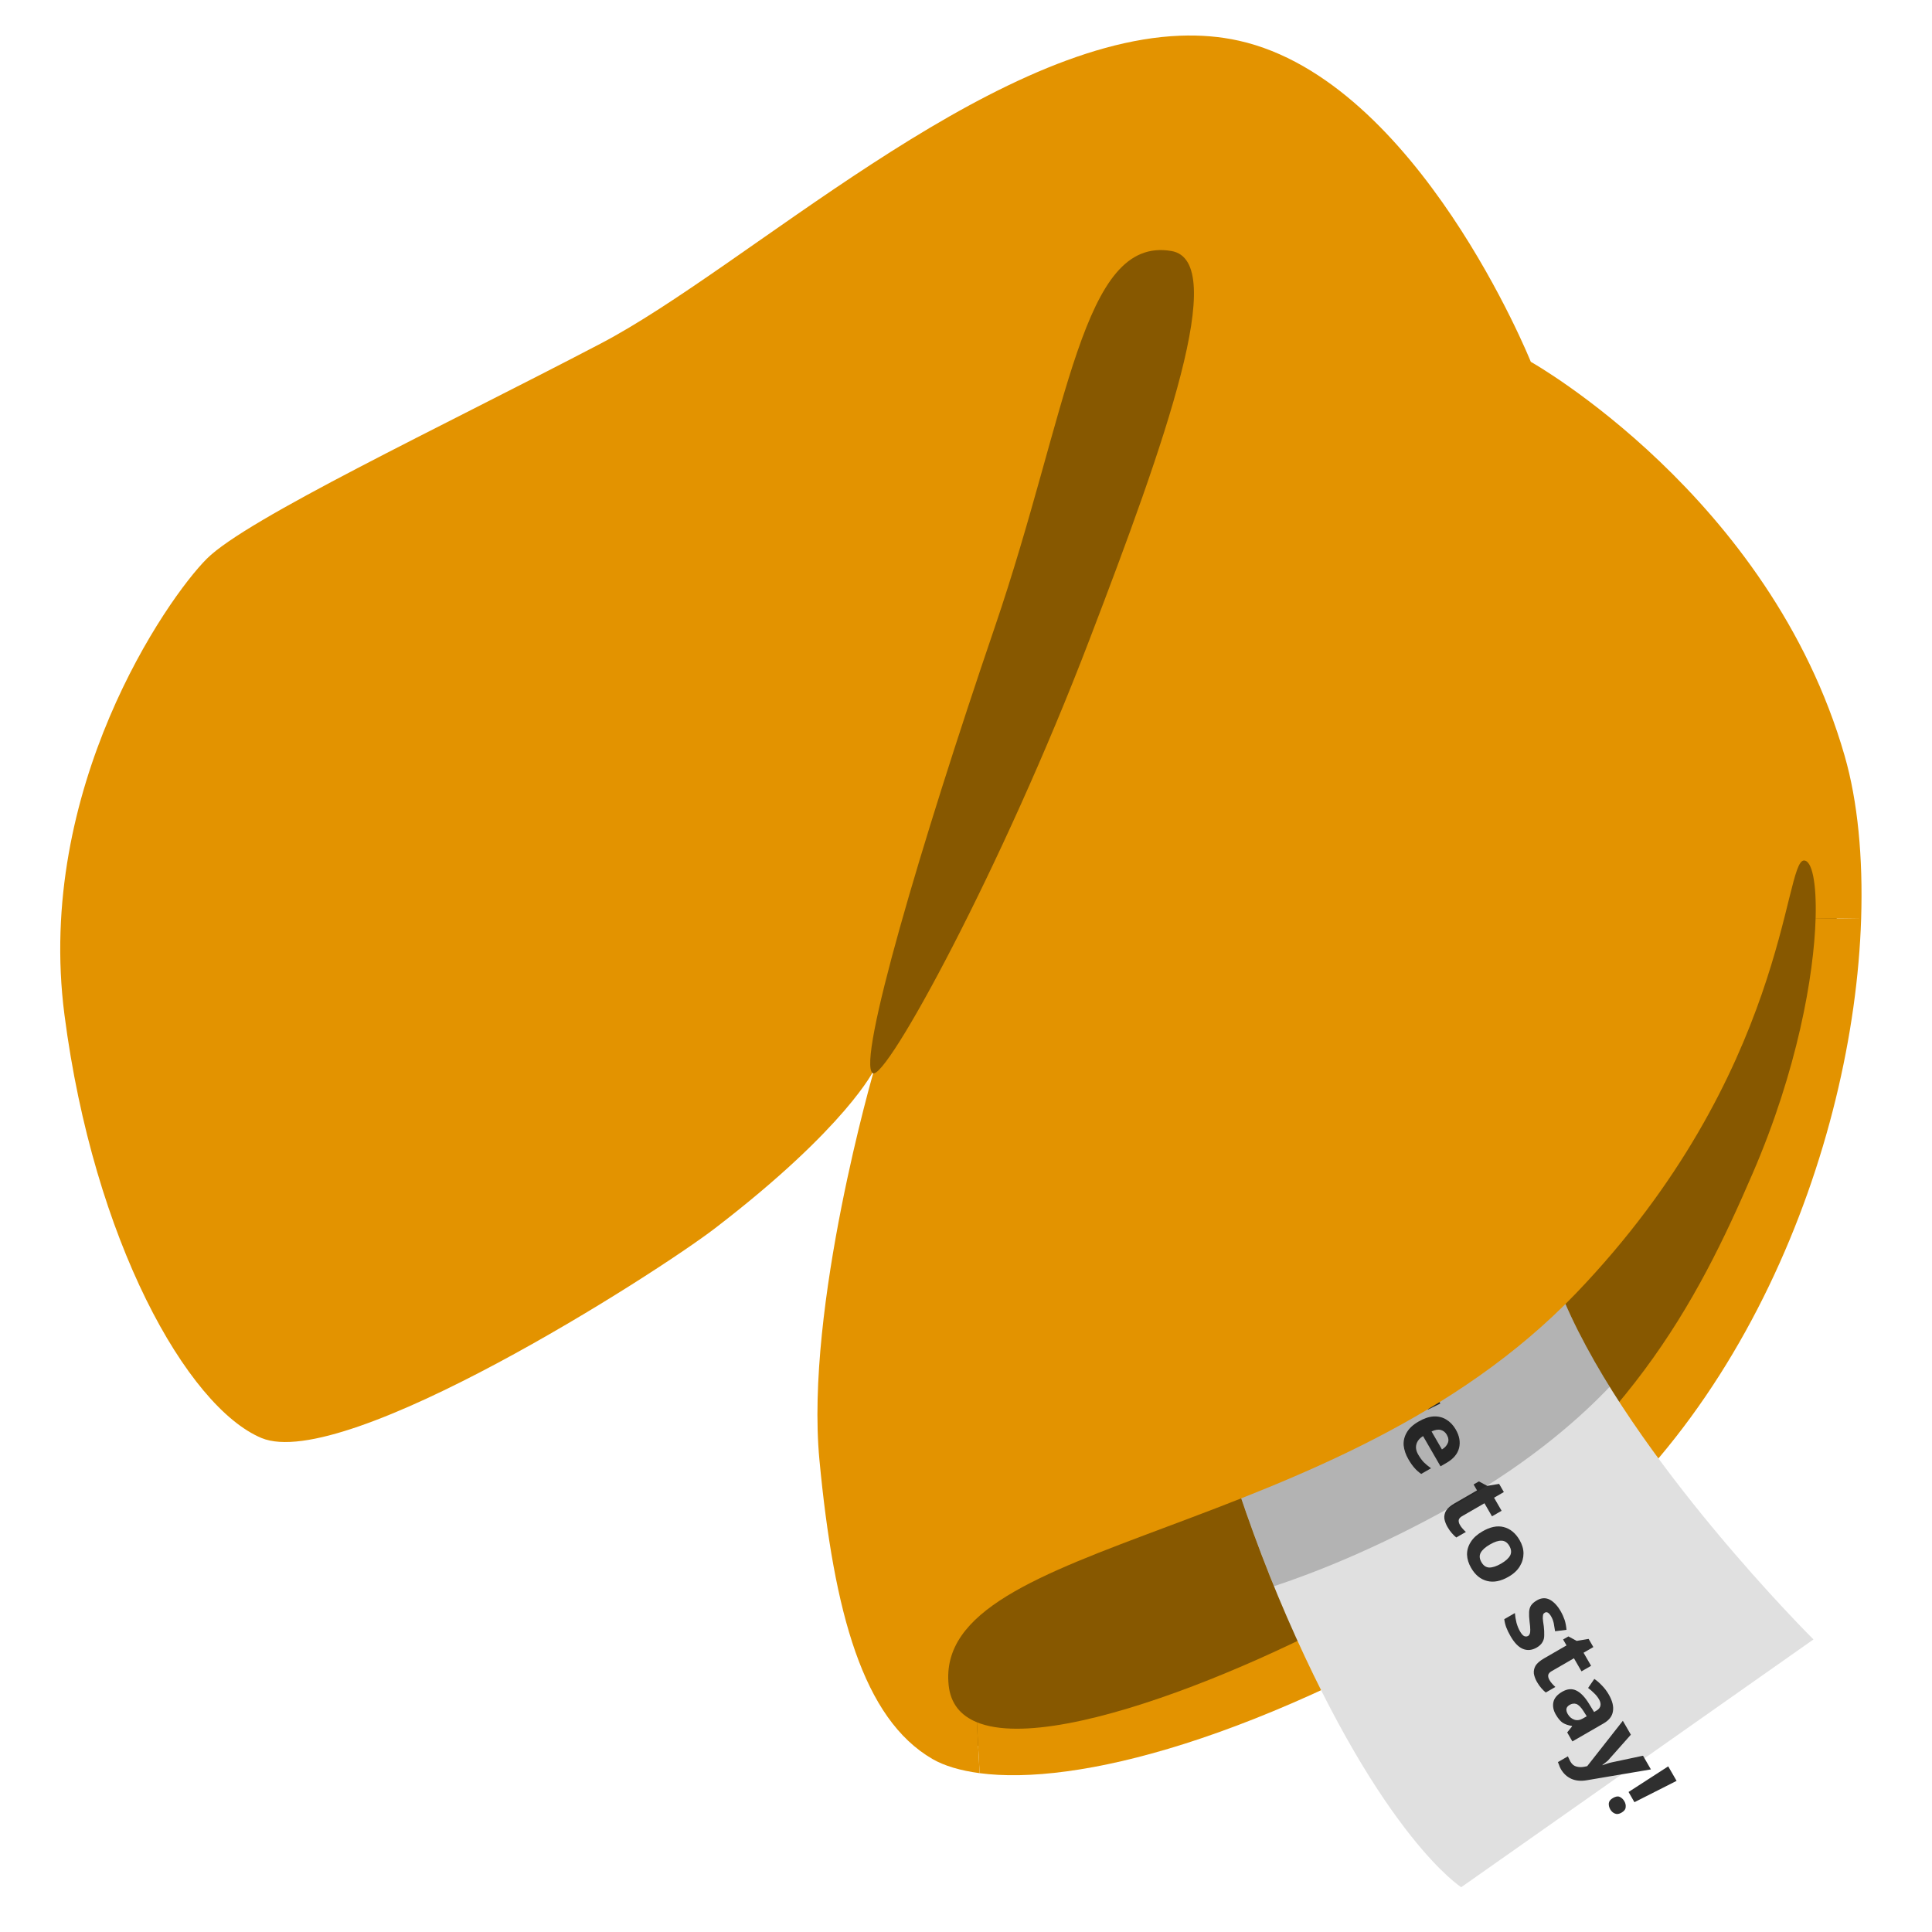
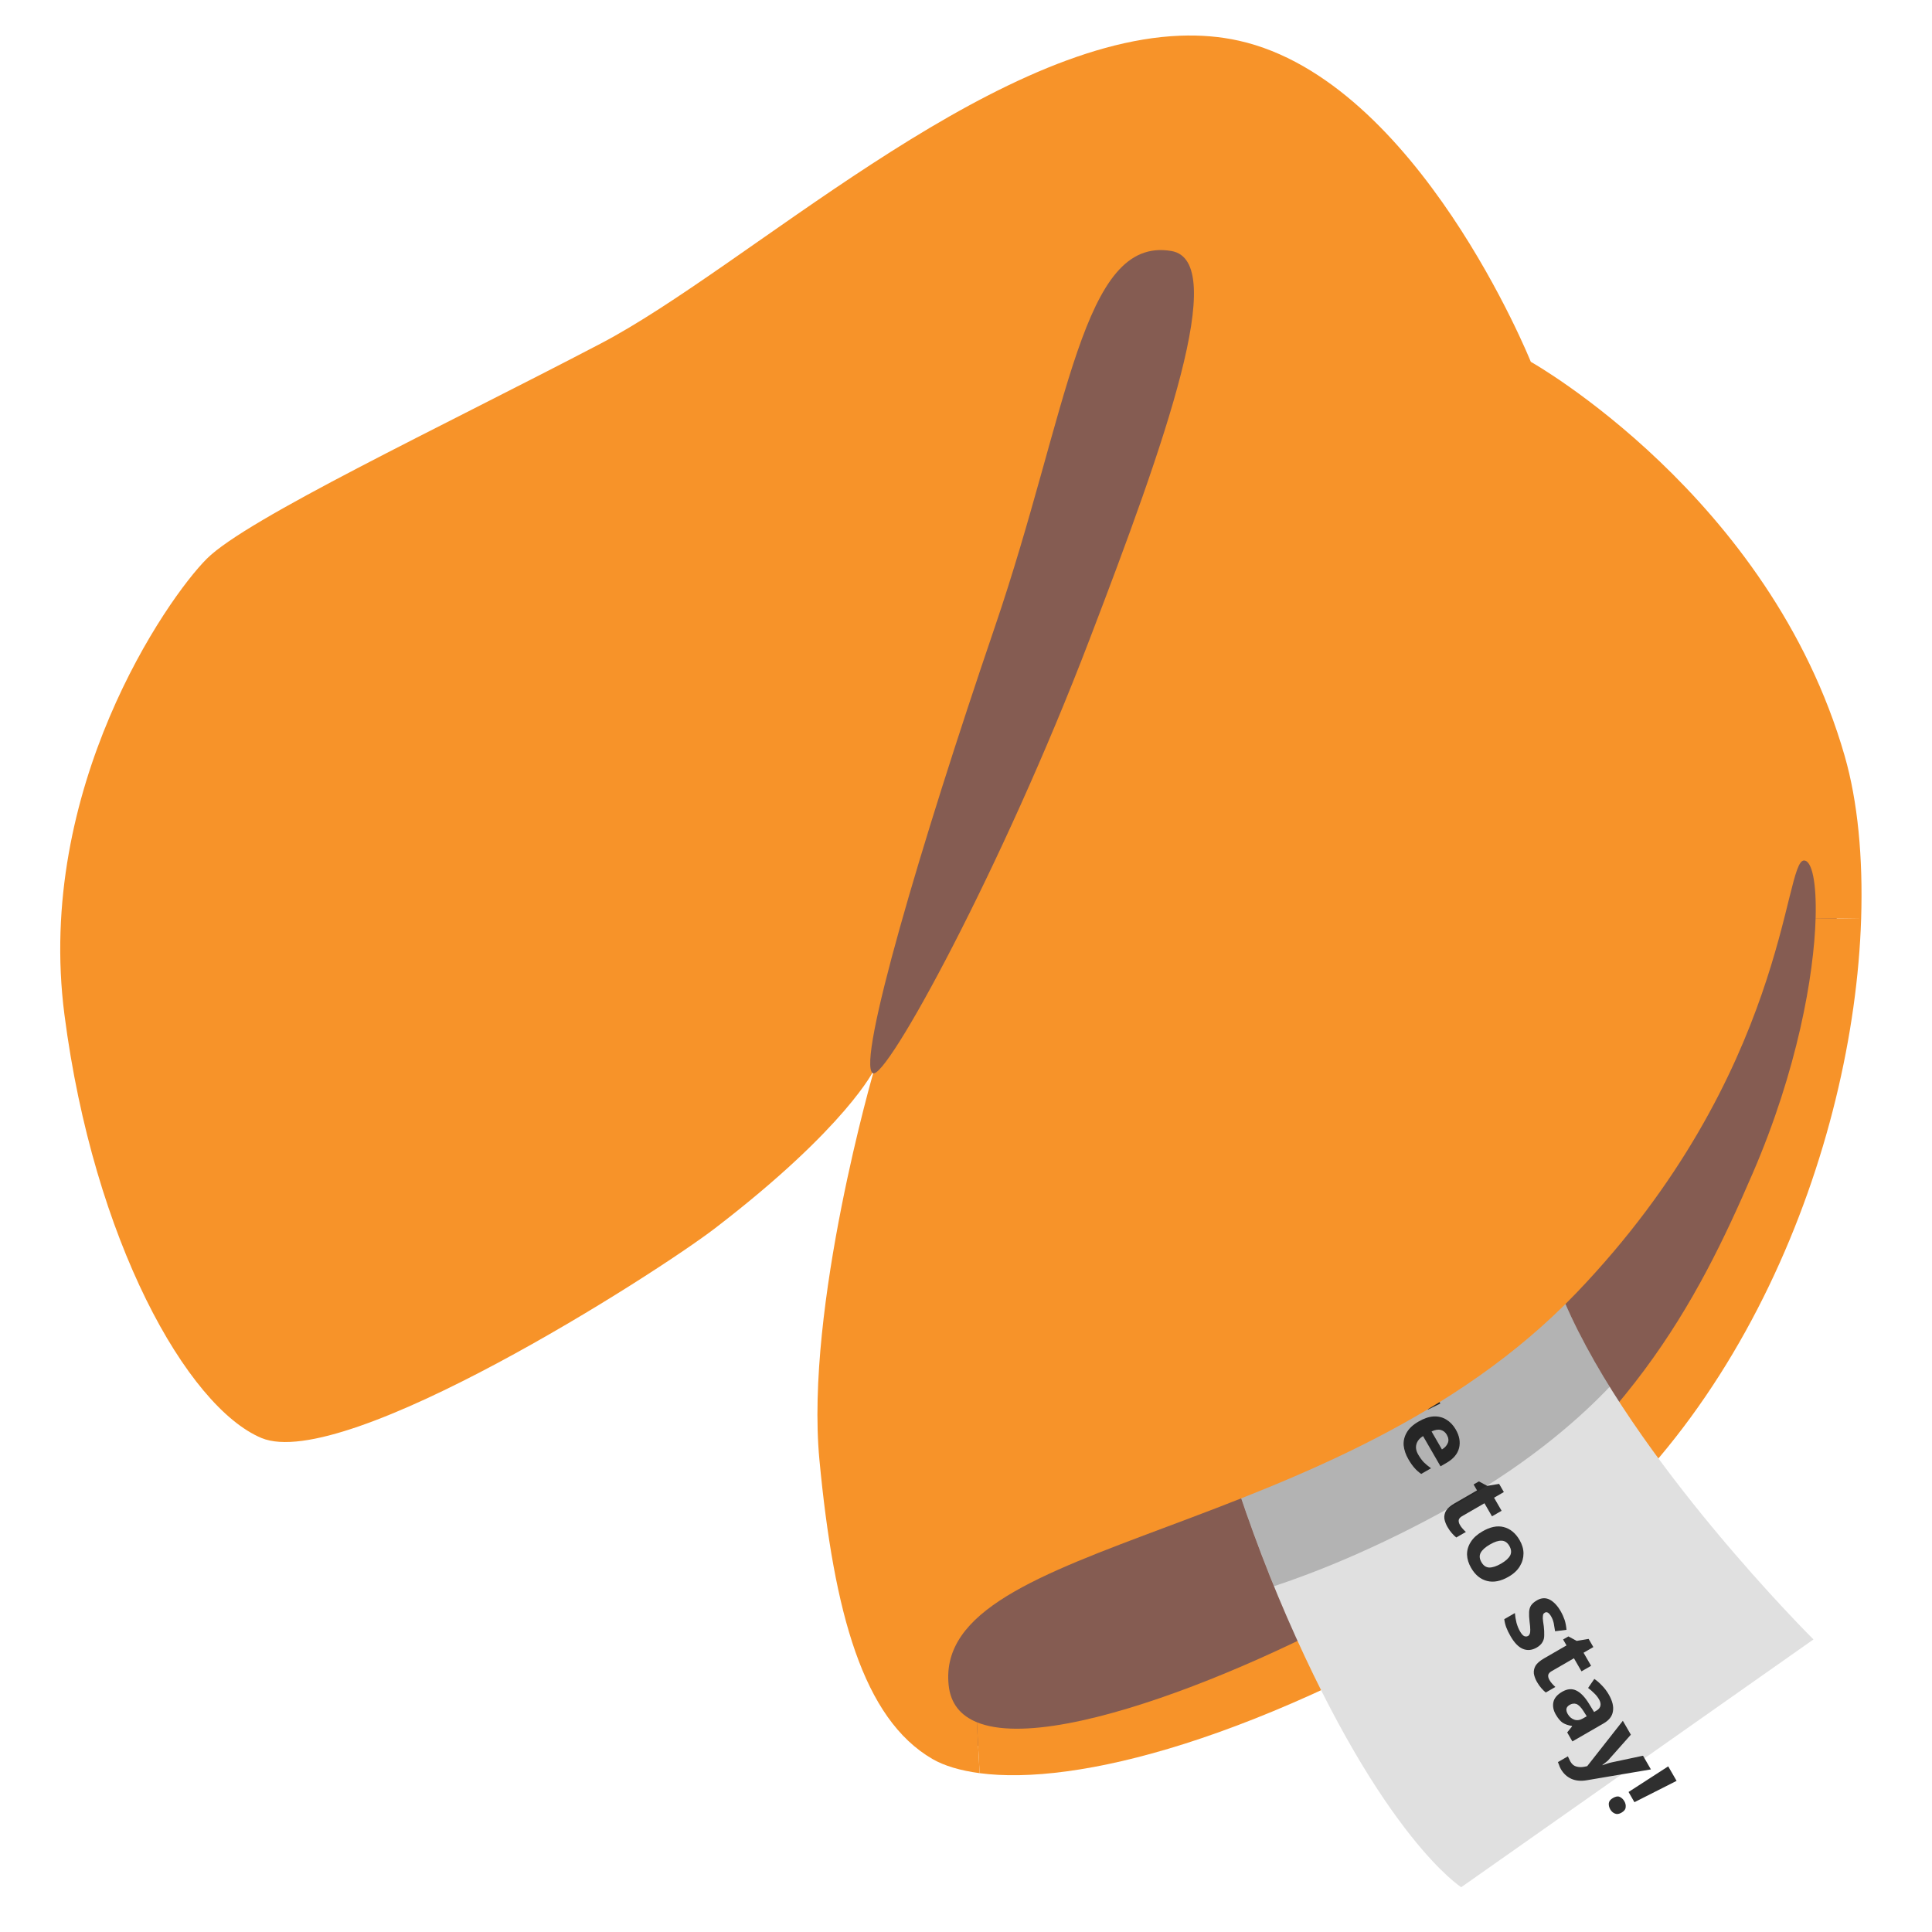
<svg xmlns="http://www.w3.org/2000/svg" version="1.1" id="Layer_2" x="0px" y="0px" viewBox="0 0 128 128" style="enable-background:new 0 0 128 128;" xml:space="preserve">
  <defs id="defs20095" />
-   <path style="fill:#875800;stroke:none;stroke-width:151;stroke-linecap:round;fill-opacity:1" d="m 115.846,52.839 -56.173,50.839 3.334,12.168 13.501,-1.333 12.835,-5.001 21.002,-16.002 9.668,-18.002 2,-17.502 -3.167,-5.501 z" id="path20292" />
-   <path id="path20042" style="fill:#e39300;fill-opacity:1" d="M 120.289 60.836 C 120.179 64.653 119.068 70.907 116.131 77.711 C 112.401 86.361 107.81 95.19 94.75 103.84 C 87.193 108.842 70.368 116.418 64.721 114.104 L 64.902 117.477 C 71.174 118.312 83.28 115.455 99.73 105.42 C 115.339 95.899 122.823 75.914 123.305 60.877 L 120.289 60.836 z " />
+   <path style="fill:#855c52;stroke:none;stroke-width:151;stroke-linecap:round;fill-opacity:1" d="m 115.846,52.839 -56.173,50.839 3.334,12.168 13.501,-1.333 12.835,-5.001 21.002,-16.002 9.668,-18.002 2,-17.502 -3.167,-5.501 z" id="path20292" />
+   <path id="path20042" style="fill:#f79329;fill-opacity:1" d="M 120.289 60.836 C 120.179 64.653 119.068 70.907 116.131 77.711 C 112.401 86.361 107.81 95.19 94.75 103.84 C 87.193 108.842 70.368 116.418 64.721 114.104 L 64.902 117.477 C 71.174 118.312 83.28 115.455 99.73 105.42 C 115.339 95.899 122.823 75.914 123.305 60.877 L 120.289 60.836 z " />
  <path style="fill:#e0e0e0;fill-opacity:1;stroke:none;stroke-width:151;stroke-linecap:round" d="m 76.773,76.981 c 0,0 2.122,15.52 8.486,30.144 6.365,14.624 11.551,17.907 11.551,17.907 l 23.337,-16.415 c 0,0 -12.022,-11.938 -16.501,-22.384 C 99.167,75.788 97.753,69.52 97.753,69.52 Z" id="path27863" />
  <radialGradient id="SVGID_1_" cx="68.48" cy="46.925" r="67.732" gradientTransform="matrix(0.7977 0.6031 -0.7218 0.9547 47.7291 -39.1749)" gradientUnits="userSpaceOnUse">
    <stop offset="0.384" style="stop-color:#F7C876;stop-opacity:0" id="stop20044" />
    <stop offset="0.477" style="stop-color:#F6C269;stop-opacity:0.328" id="stop20046" />
    <stop offset="0.649" style="stop-color:#F3B346;stop-opacity:0.938" id="stop20048" />
    <stop offset="0.667" style="stop-color:#F3B142" id="stop20050" />
  </radialGradient>
  <radialGradient id="SVGID_2_" cx="27.287" cy="37.298" r="41.439" gradientTransform="matrix(0.5121 0.8589 -1.469 0.8759 68.1016 -18.8088)" gradientUnits="userSpaceOnUse">
    <stop offset="0.562" style="stop-color:#F7C876" id="stop20055" />
    <stop offset="0.644" style="stop-color:#F6BE5F" id="stop20057" />
    <stop offset="0.738" style="stop-color:#F5B74D" id="stop20059" />
    <stop offset="0.837" style="stop-color:#F4B242" id="stop20061" />
    <stop offset="0.949" style="stop-color:#F4B13F" id="stop20063" />
  </radialGradient>
  <linearGradient id="SVGID_3_" gradientUnits="userSpaceOnUse" x1="53.986" y1="52.014" x2="88.147" y2="44.174">
    <stop offset="0" style="stop-color:#F4B13F;stop-opacity:0" id="stop20068" />
    <stop offset="1" style="stop-color:#F4B13F" id="stop20070" />
  </linearGradient>
  <radialGradient id="SVGID_4_" cx="106.133" cy="32.148" r="13.813" gradientUnits="userSpaceOnUse">
    <stop offset="0" style="stop-color:#F3B142" id="stop20081" />
    <stop offset="0.282" style="stop-color:#F4B54C;stop-opacity:0.718" id="stop20083" />
    <stop offset="0.756" style="stop-color:#F6C166;stop-opacity:0.244" id="stop20085" />
    <stop offset="1" style="stop-color:#F7C876;stop-opacity:0" id="stop20087" />
  </radialGradient>
  <text xml:space="preserve" style="font-weight:600;font-size:6.552px;font-family:DynaPuff;-inkscape-font-specification:'DynaPuff Semi-Bold';font-variant-numeric:ordinal;fill:#2f2f2f;fill-opacity:1;stroke:none;stroke-width:151;stroke-linecap:round" id="text28910" y="-32.532" x="80.555" transform="rotate(60)">
    <tspan id="tspan28908" x="80.555" y="-32.532" style="font-style:normal;font-variant:normal;font-weight:bold;font-stretch:normal;font-family:'Comic Neue';-inkscape-font-specification:'Comic Neue Bold';fill:#2f2f2f;fill-opacity:1;stroke-width:151">The blob is here to stay!</tspan>
  </text>
  <path id="path34489" style="fill:#000000;fill-opacity:1;stroke:none;stroke-width:151;stroke-linecap:round;opacity:0.2" d="M 101.545 81.055 L 79.113 88.58 C 80.312 93.421 82.037 99.262 84.41 105.088 C 86.661 104.347 91.046 102.712 96.428 99.678 C 101.653 96.732 104.984 93.634 106.65 91.875 C 105.486 89.997 104.444 88.093 103.646 86.234 C 102.839 84.351 102.163 82.654 101.545 81.055 z " />
-   <path id="path27973" style="fill:#e39300;fill-opacity:1" d="M 78.189 2.365 C 65.284 2.86 49.434 17.721 39.801 22.76 C 29.171 28.32 16.359 34.36 13.699 37.02 C 11.039 39.68 2.33 52.25 4.27 67.23 C 6.21 82.21 12.41 93.21 17.32 95.27 C 22.82 97.57 43.391 84.429 47.381 81.369 C 56.121 74.659 57.92 70.859 57.92 70.859 C 57.92 70.859 53.329 86.571 54.289 96.721 C 55.249 106.871 57.189 113.879 61.779 116.539 C 62.56 116.991 63.618 117.305 64.902 117.477 L 64.721 114.104 C 63.65 113.665 62.977 112.876 62.85 111.641 C 61.83 101.801 88.64 102.14 104.42 85.68 C 118.45 71.05 118.16 57.01 119.52 57.01 C 120.042 57.01 120.358 58.455 120.289 60.836 L 123.305 60.877 C 123.435 56.819 123.084 53.101 122.211 50.07 C 117.261 32.87 101.42 23.971 101.42 23.971 C 101.42 23.971 93.94 5.359 82.09 2.699 C 80.828 2.416 79.525 2.314 78.189 2.365 z " />
-   <path style="fill:#875800;fill-opacity:1" d="M77.61,16.63c-5.94-1.02-6.79,10.52-11.71,24.94c-4.92,14.42-9.15,28.82-8.08,29.53  c0.86,0.57,8.59-13.62,14.36-28.72C77.22,29.22,81.46,17.29,77.61,16.63z" id="path20079" />
+   <path id="path27973" style="fill:#f79329;fill-opacity:1" d="M 78.189 2.365 C 65.284 2.86 49.434 17.721 39.801 22.76 C 29.171 28.32 16.359 34.36 13.699 37.02 C 11.039 39.68 2.33 52.25 4.27 67.23 C 6.21 82.21 12.41 93.21 17.32 95.27 C 22.82 97.57 43.391 84.429 47.381 81.369 C 56.121 74.659 57.92 70.859 57.92 70.859 C 57.92 70.859 53.329 86.571 54.289 96.721 C 55.249 106.871 57.189 113.879 61.779 116.539 C 62.56 116.991 63.618 117.305 64.902 117.477 L 64.721 114.104 C 63.65 113.665 62.977 112.876 62.85 111.641 C 61.83 101.801 88.64 102.14 104.42 85.68 C 118.45 71.05 118.16 57.01 119.52 57.01 C 120.042 57.01 120.358 58.455 120.289 60.836 L 123.305 60.877 C 123.435 56.819 123.084 53.101 122.211 50.07 C 117.261 32.87 101.42 23.971 101.42 23.971 C 101.42 23.971 93.94 5.359 82.09 2.699 C 80.828 2.416 79.525 2.314 78.189 2.365 z " />
+   <path style="fill:#855c52;fill-opacity:1" d="M77.61,16.63c-5.94-1.02-6.79,10.52-11.71,24.94c-4.92,14.42-9.15,28.82-8.08,29.53  c0.86,0.57,8.59-13.62,14.36-28.72C77.22,29.22,81.46,17.29,77.61,16.63z" id="path20079" />
</svg>
